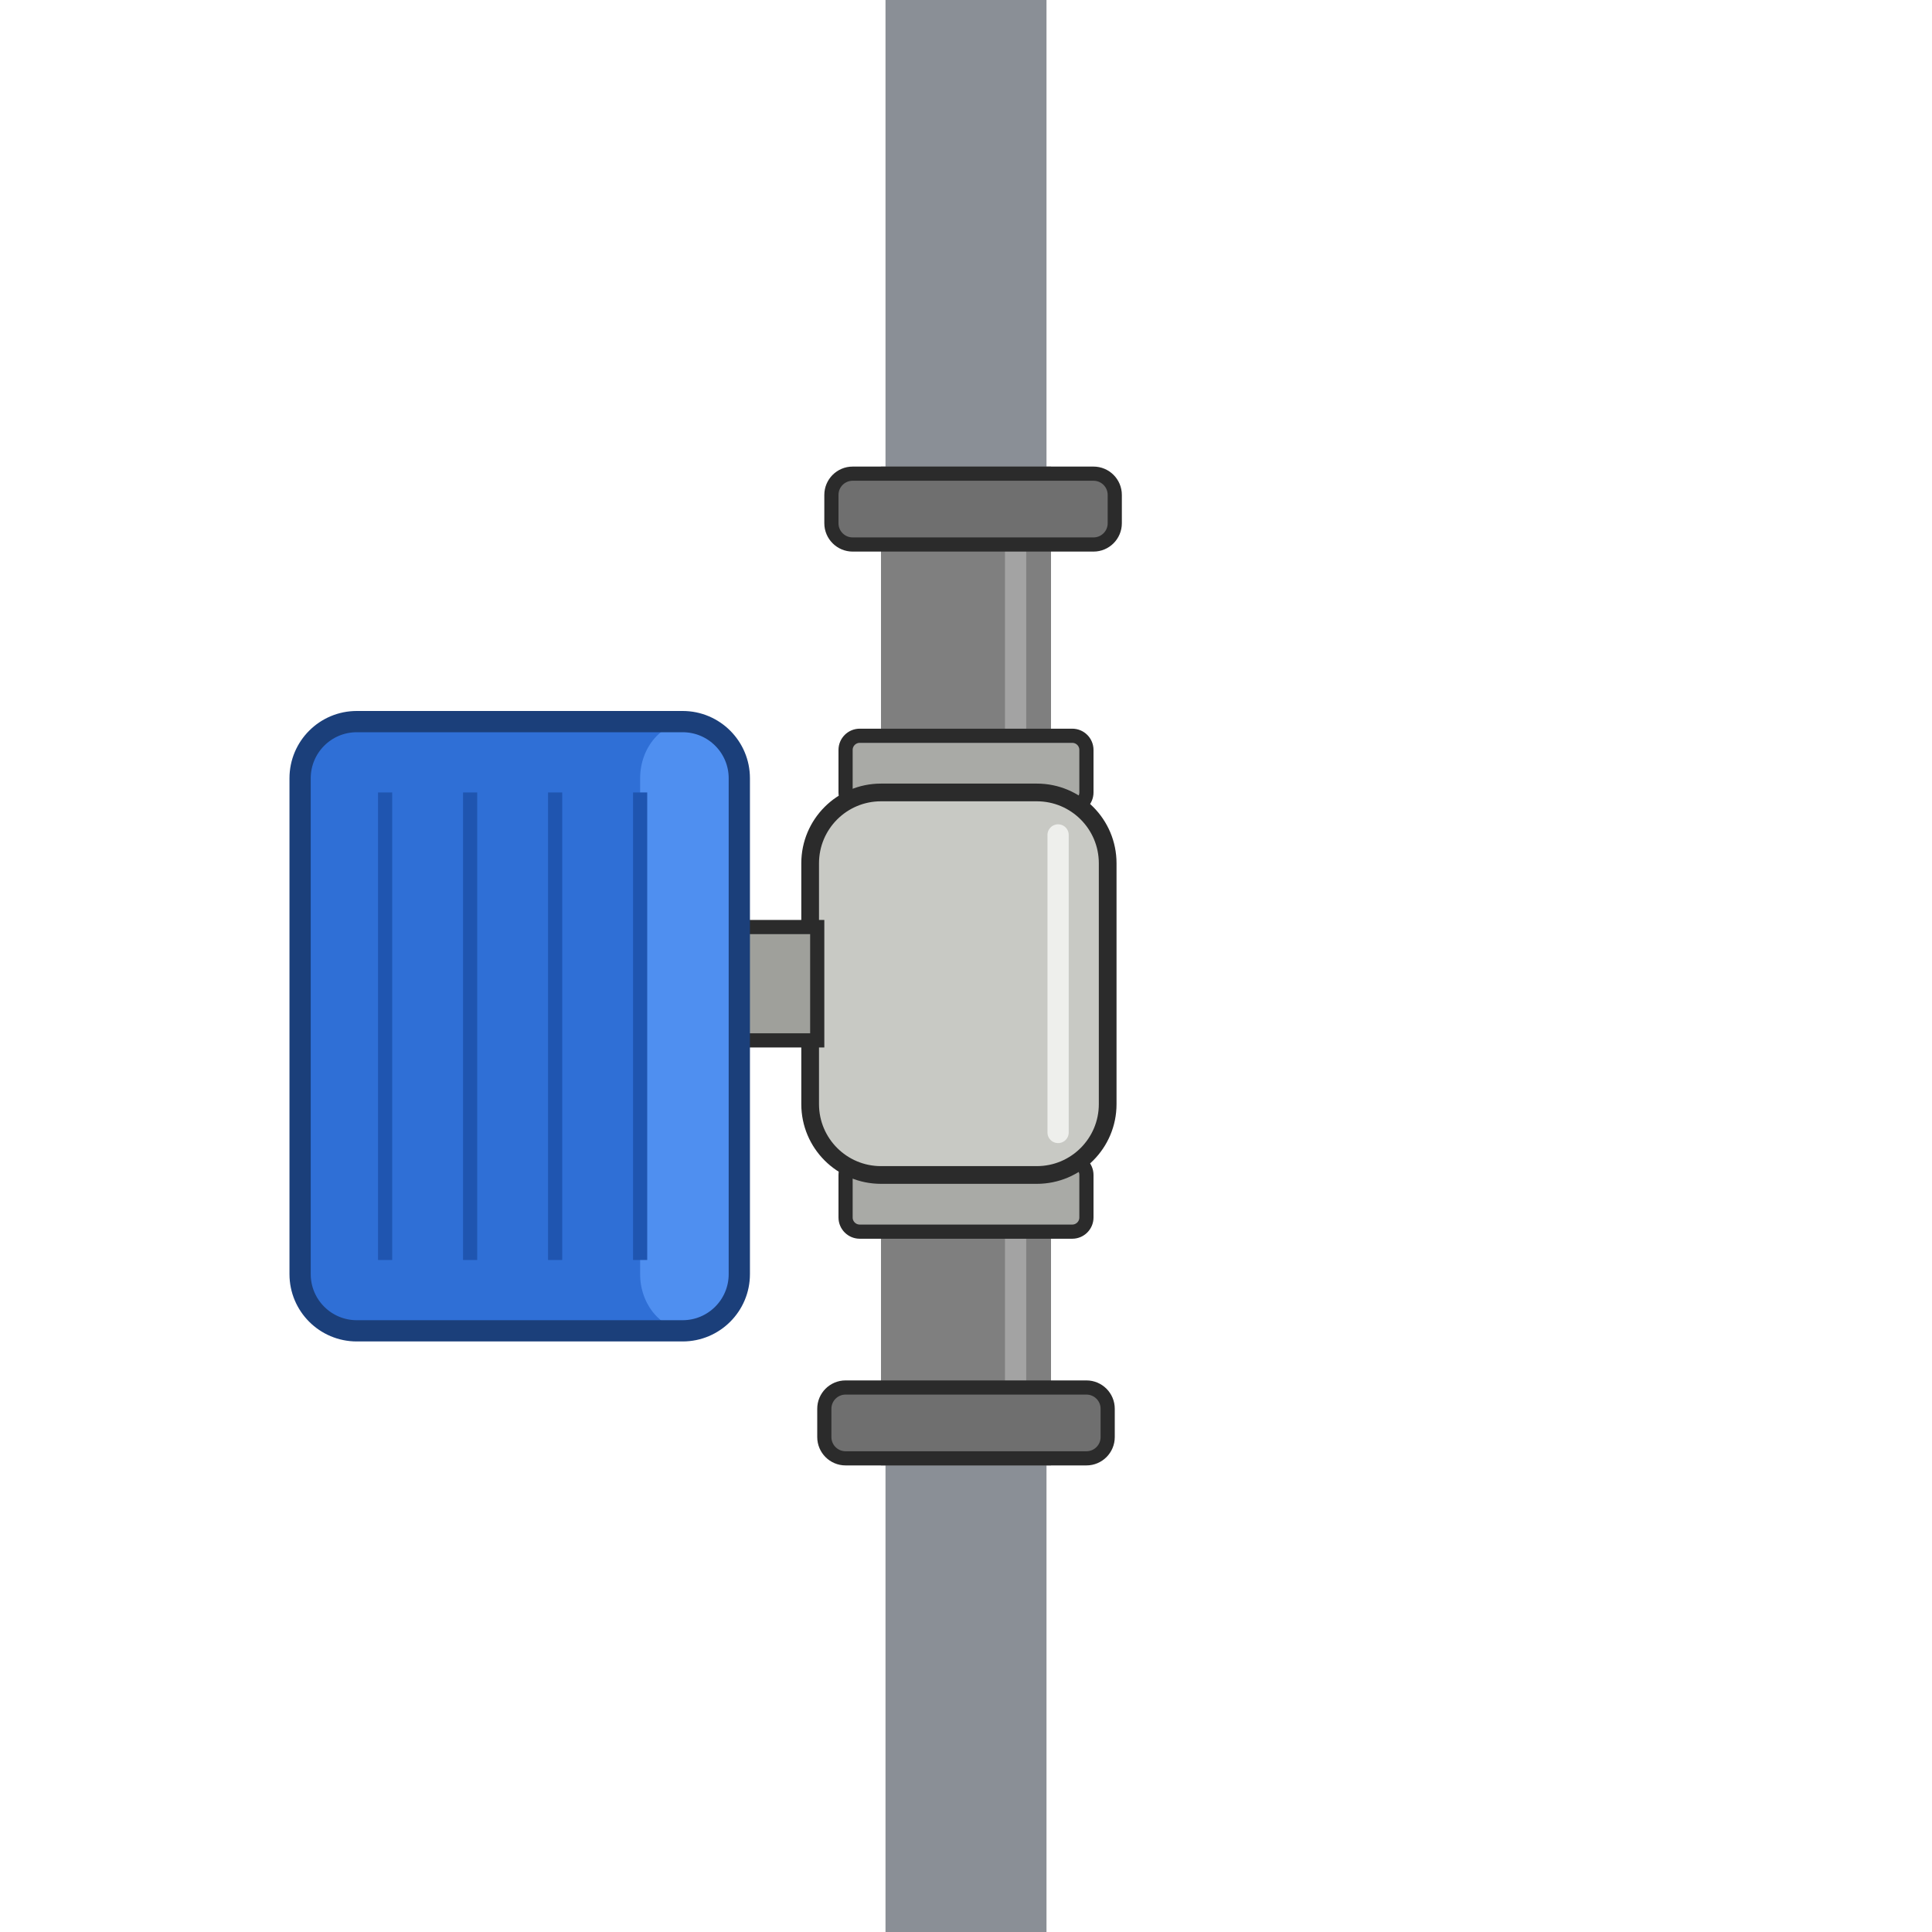
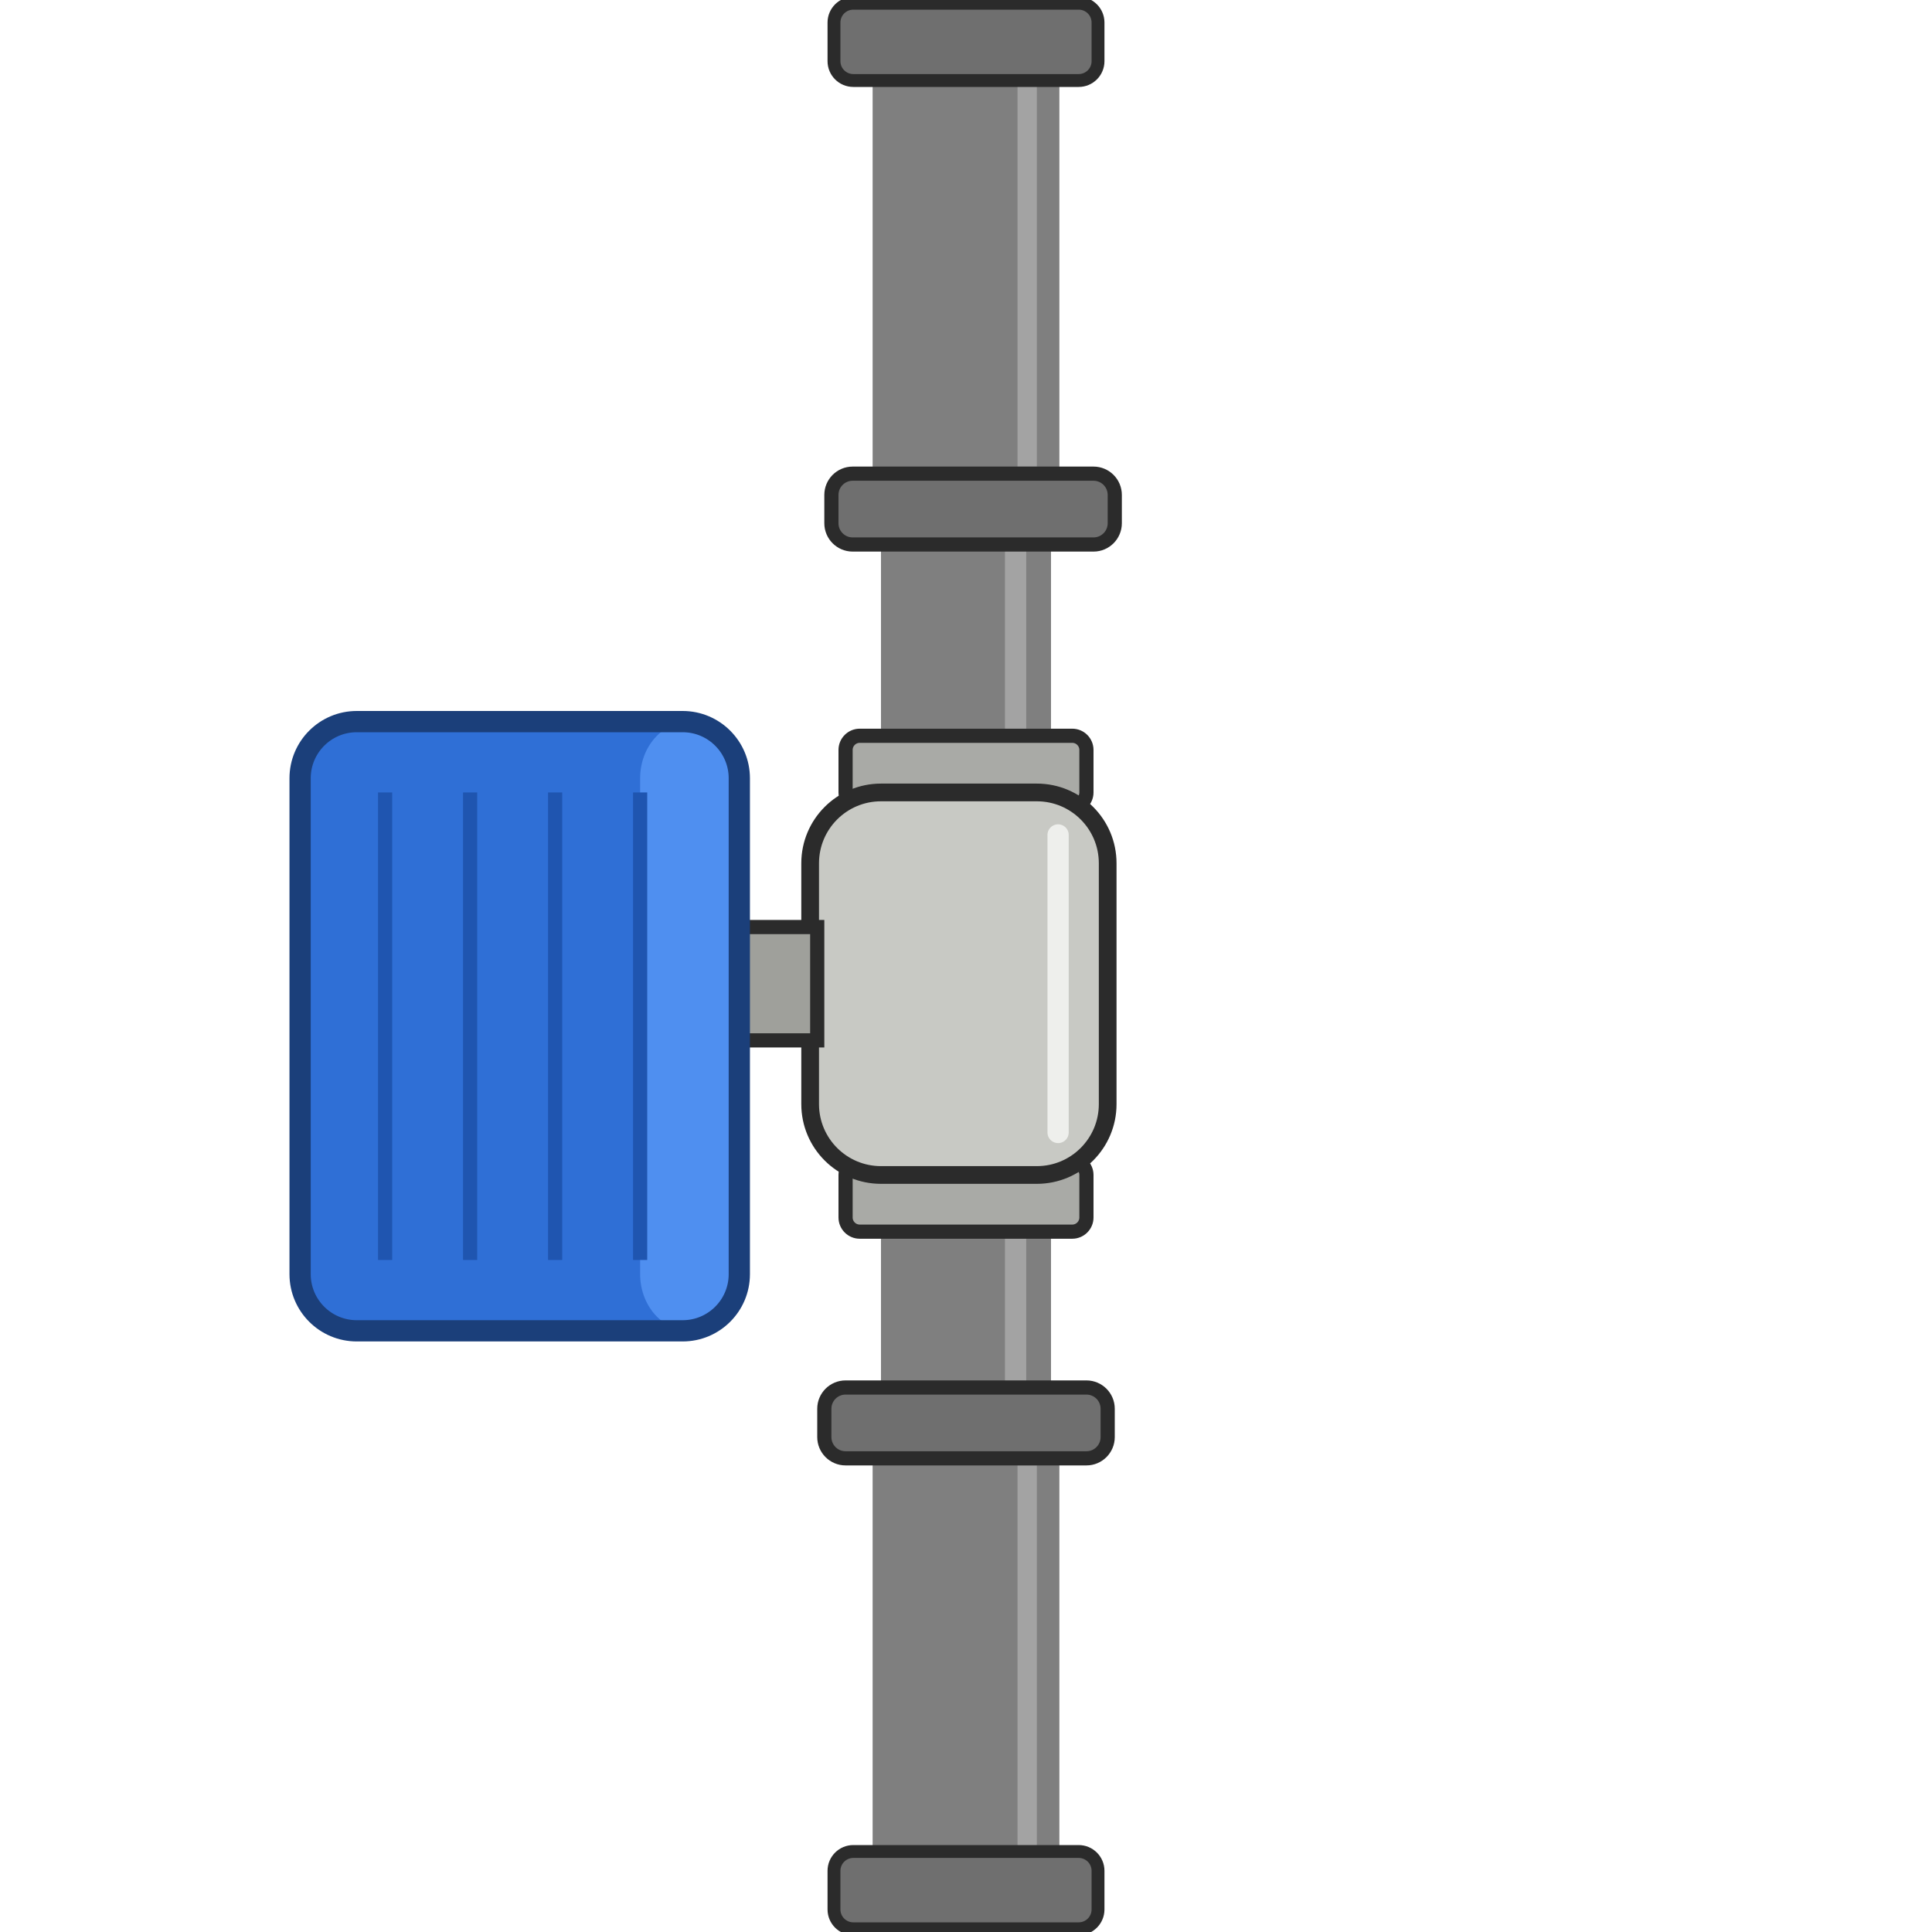
<svg xmlns="http://www.w3.org/2000/svg" viewBox="0 0 300 300" data-valve-standard="1">
  <g transform="translate(300 0) scale(-1 1)">
-     <rect x="137.5" y="0" width="25" height="73.45" fill="#8a8f96" />
-     <rect x="137.5" y="226.55" width="25" height="73.45" fill="#8a8f96" />
+     <rect x="135.5" y="0" width="29" height="73.45" fill="#7f7f7f" />
+     <path d="M140.5 0 V73.45" stroke="#a3a3a3" stroke-width="3" />
+     <rect x="129.5" y="0.5" width="41" height="12" rx="3" fill="#6f6f6f" stroke="#2b2b2b" stroke-width="2" />
+     <rect x="135.5" y="226.55" width="29" height="73.45" fill="#7f7f7f" />
+     <path d="M140.5 226.55 V300.0" stroke="#a3a3a3" stroke-width="3" />
+     <rect x="129.5" y="287.5" width="41" height="12" rx="3" fill="#6f6f6f" stroke="#2b2b2b" stroke-width="2" />
    <g transform="translate(125.8 72.45) scale(1.1)">
      <rect x="10" y="0" width="24" height="141" fill="#7f7f7f" />
      <path d="M15 2 V139" stroke="#a3a3a3" stroke-width="3" />
      <rect x="1" y="1" width="40" height="10" rx="3" fill="#6f6f6f" stroke="#2b2b2b" stroke-width="2" />
      <rect x="2" y="130" width="40" height="10" rx="3" fill="#6f6f6f" stroke="#2b2b2b" stroke-width="2" />
      <rect x="5" y="38" width="34" height="10" rx="2" fill="#a9aaa6" stroke="#2b2b2b" stroke-width="2" />
      <rect x="5" y="98" width="34" height="10" rx="2" fill="#a9aaa6" stroke="#2b2b2b" stroke-width="2" />
      <rect x="2" y="46" width="42" height="54" rx="10" fill="#c8c9c4" stroke="#2b2b2b" stroke-width="2.5" />
      <path d="M9 52 V94" stroke="#eeefec" stroke-width="3" stroke-linecap="round" />
      <rect x="43" y="65" width="12" height="16" fill="#9fa09b" stroke="#2b2b2b" stroke-width="2" />
      <rect x="54" y="36" width="62" height="86" rx="8" fill="#2f6fd6" />
      <rect x="54" y="36" width="14" height="86" rx="8" fill="#4f8ff0" />
      <path d="M68 46 V112" stroke="#1f55b0" stroke-width="2" />
      <path d="M80 46 V112" stroke="#1f55b0" stroke-width="2" />
      <path d="M92 46 V112" stroke="#1f55b0" stroke-width="2" />
      <path d="M104 46 V112" stroke="#1f55b0" stroke-width="2" />
      <rect x="54" y="36" width="62" height="86" rx="8" fill="none" stroke="#1b3f7a" stroke-width="3" />
    </g>
  </g>
</svg>
